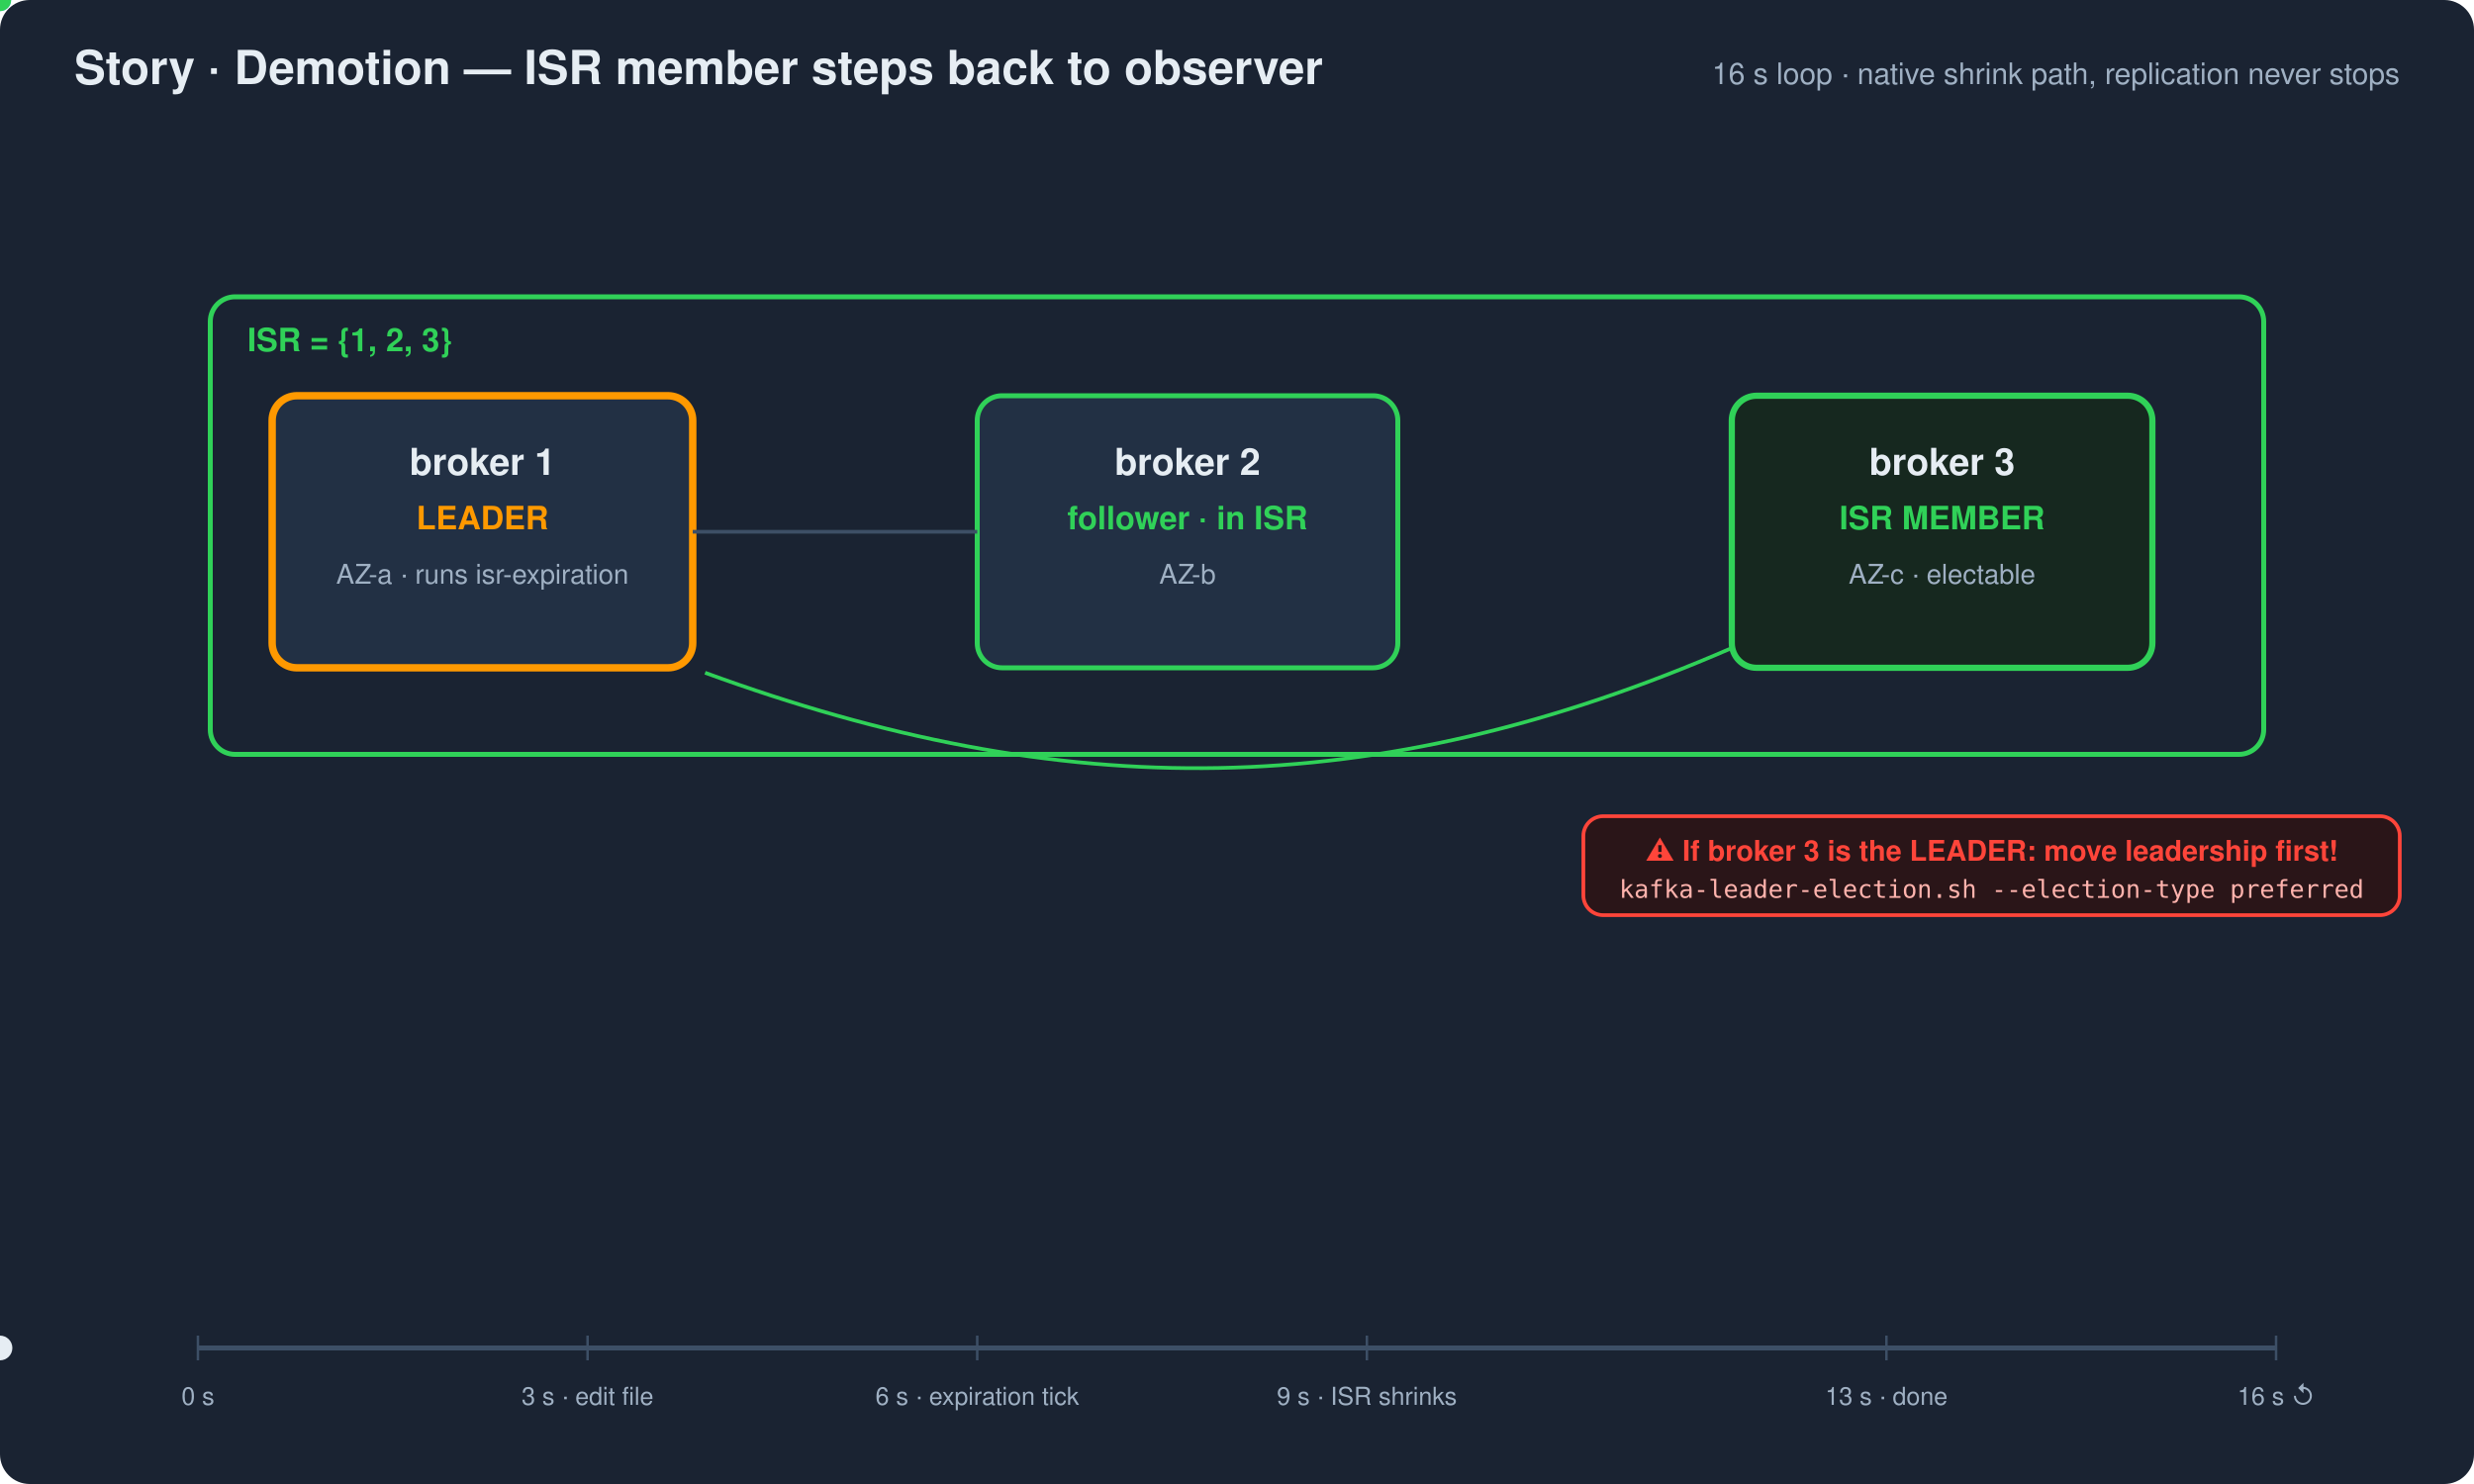
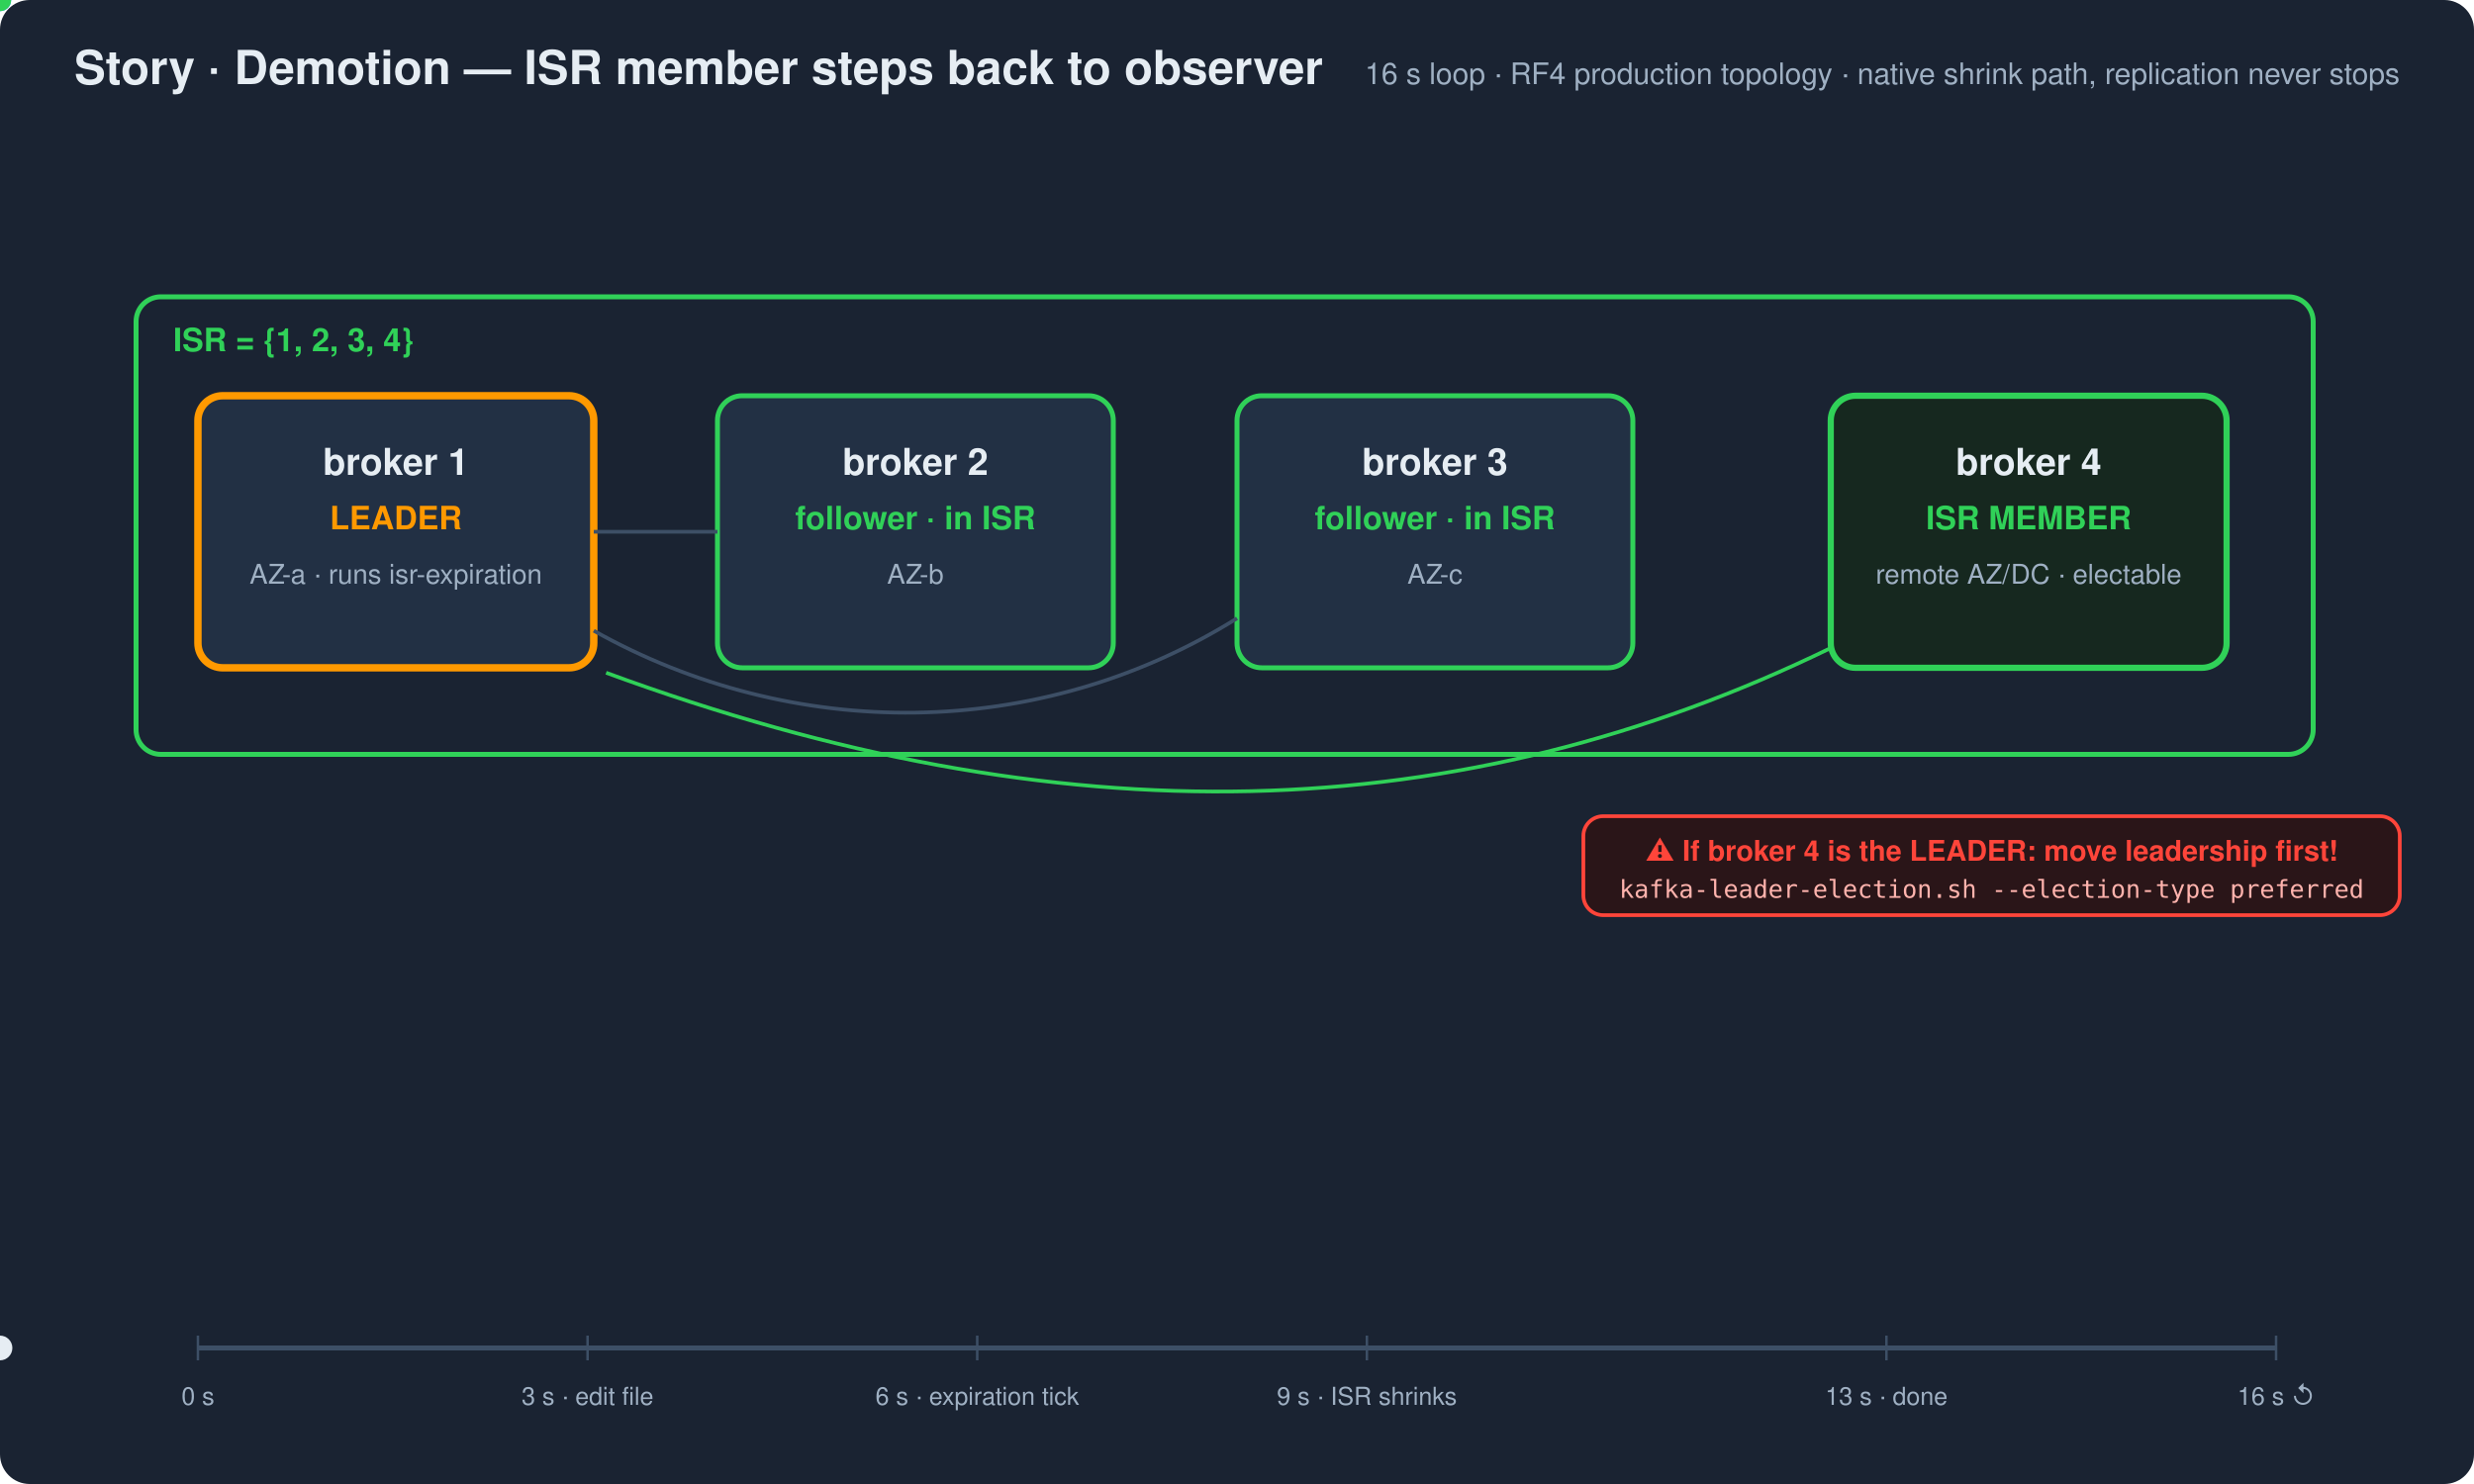
<svg xmlns="http://www.w3.org/2000/svg" viewBox="0 0 1000 600" font-family="-apple-system,BlinkMacSystemFont,'Segoe UI',Helvetica,Arial,sans-serif">
  <rect x="0" y="0" width="1000" height="600" rx="12" fill="#1a2332" />
  <text x="30" y="34" fill="#e6edf3" font-size="19" font-weight="700">Story · Demotion — ISR member steps back to observer</text>
-   <text x="970" y="34" fill="#9fb0c3" font-size="12" text-anchor="end">16 s loop · native shrink path, replication never stops</text>
+   <text x="970" y="34" fill="#9fb0c3" font-size="12" text-anchor="end">16 s loop · RF4 production topology · native shrink path, replication never stops</text>
  <g font-size="21" font-weight="800" text-anchor="middle">
-     <text x="500" y="80" fill="#9fb0c3" opacity="0">STEP 0 · Steady state — broker 3 is a full ISR member (e.g. after a drill)
+     <text x="500" y="80" fill="#9fb0c3" opacity="0">STEP 0 · Steady state — broker 4 is a full ISR member (e.g. after a drill)
      <animate attributeName="opacity" values="0;1;1;0;0" keyTimes="0;0.02;0.17;0.188;1" dur="16s" repeatCount="indefinite" />
    </text>
-     <text x="500" y="80" fill="#d29922" opacity="0">STEP 1 · Operator adds broker 3's id back into observer.ids
+     <text x="500" y="80" fill="#d29922" opacity="0">STEP 1 · Operator adds broker 4's id back into observer.ids
      <animate attributeName="opacity" values="0;0;1;1;0;0" keyTimes="0;0.188;0.21;0.355;0.375;1" dur="16s" repeatCount="indefinite" />
    </text>
-     <text x="500" y="80" fill="#58a6ff" opacity="0">STEP 2 · isr-expiration tick → getOutOfSyncReplicas() reports broker 3
+     <text x="500" y="80" fill="#58a6ff" opacity="0">STEP 2 · isr-expiration tick → getOutOfSyncReplicas() reports broker 4
      <animate attributeName="opacity" values="0;0;1;1;0;0" keyTimes="0;0.375;0.395;0.54;0.562;1" dur="16s" repeatCount="indefinite" />
    </text>
-     <text x="500" y="80" fill="#bf5af2" opacity="0">STEP 3 · Native ISR shrink pushes broker 3 out (measured ~9–12 s)
+     <text x="500" y="80" fill="#bf5af2" opacity="0">STEP 3 · Native ISR shrink pushes broker 4 out (measured ~9–12 s)
      <animate attributeName="opacity" values="0;0;1;1;0;0" keyTimes="0;0.562;0.585;0.79;0.812;1" dur="16s" repeatCount="indefinite" />
    </text>
    <text x="500" y="80" fill="#30d158" opacity="0">STEP 4 · Back to observer ✓  Still syncing ✓  Zero restart, zero loss ✓
      <animate attributeName="opacity" values="0;0;1;1;0" keyTimes="0;0.812;0.835;0.99;1" dur="16s" repeatCount="indefinite" />
    </text>
  </g>
-   <rect x="85" y="120" width="830" height="185" rx="10" fill="none" stroke="#30d158" stroke-width="2">
-     <animate attributeName="width" values="830;830;520;520" keyTimes="0;0.562;0.66;1" dur="16s" repeatCount="indefinite" />
+   <rect x="55" y="120" width="880" height="185" rx="10" fill="none" stroke="#30d158" stroke-width="2">
+     <animate attributeName="width" values="880;880;620;620" keyTimes="0;0.562;0.66;1" dur="16s" repeatCount="indefinite" />
  </rect>
-   <text x="100" y="142" fill="#30d158" font-size="13" font-weight="700">ISR = {1, 2, 3}
+   <text x="70" y="142" fill="#30d158" font-size="13" font-weight="700">ISR = {1, 2, 3, 4}
    <animate attributeName="opacity" values="1;1;0;0" keyTimes="0;0.562;0.62;1" dur="16s" repeatCount="indefinite" />
  </text>
-   <text x="100" y="142" fill="#30d158" font-size="13" font-weight="700" opacity="0">ISR = {1, 2}
+   <text x="70" y="142" fill="#30d158" font-size="13" font-weight="700" opacity="0">ISR = {1, 2, 3}
    <animate attributeName="opacity" values="0;0;1;1" keyTimes="0;0.62;0.66;1" dur="16s" repeatCount="indefinite" />
  </text>
  <g>
-     <rect x="110" y="160" width="170" height="110" rx="10" fill="#223044" stroke="#ff9900" stroke-width="3" />
-     <text x="195" y="192" fill="#e6edf3" font-size="15" font-weight="700" text-anchor="middle">broker 1</text>
-     <text x="195" y="214" fill="#ff9900" font-size="13" font-weight="700" text-anchor="middle">LEADER</text>
-     <text x="195" y="236" fill="#9fb0c3" font-size="11" text-anchor="middle">AZ-a · runs isr-expiration</text>
+     <rect x="80" y="160" width="160" height="110" rx="10" fill="#223044" stroke="#ff9900" stroke-width="3" />
+     <text x="160" y="192" fill="#e6edf3" font-size="15" font-weight="700" text-anchor="middle">broker 1</text>
+     <text x="160" y="214" fill="#ff9900" font-size="13" font-weight="700" text-anchor="middle">LEADER</text>
+     <text x="160" y="236" fill="#9fb0c3" font-size="11" text-anchor="middle">AZ-a · runs isr-expiration</text>
  </g>
  <g>
-     <rect x="395" y="160" width="170" height="110" rx="10" fill="#223044" stroke="#30d158" stroke-width="2" />
-     <text x="480" y="192" fill="#e6edf3" font-size="15" font-weight="700" text-anchor="middle">broker 2</text>
-     <text x="480" y="214" fill="#30d158" font-size="13" font-weight="700" text-anchor="middle">follower · in ISR</text>
-     <text x="480" y="236" fill="#9fb0c3" font-size="11" text-anchor="middle">AZ-b</text>
+     <rect x="290" y="160" width="160" height="110" rx="10" fill="#223044" stroke="#30d158" stroke-width="2" />
+     <text x="370" y="192" fill="#e6edf3" font-size="15" font-weight="700" text-anchor="middle">broker 2</text>
+     <text x="370" y="214" fill="#30d158" font-size="13" font-weight="700" text-anchor="middle">follower · in ISR</text>
+     <text x="370" y="236" fill="#9fb0c3" font-size="11" text-anchor="middle">AZ-b</text>
+   </g>
+   <g>
+     <rect x="500" y="160" width="160" height="110" rx="10" fill="#223044" stroke="#30d158" stroke-width="2" />
+     <text x="580" y="192" fill="#e6edf3" font-size="15" font-weight="700" text-anchor="middle">broker 3</text>
+     <text x="580" y="214" fill="#30d158" font-size="13" font-weight="700" text-anchor="middle">follower · in ISR</text>
+     <text x="580" y="236" fill="#9fb0c3" font-size="11" text-anchor="middle">AZ-c</text>
  </g>
  <g>
    <animate attributeName="opacity" values="1;1;0;0" keyTimes="0;0.562;0.68;1" dur="16s" repeatCount="indefinite" />
-     <rect x="700" y="160" width="170" height="110" rx="10" fill="#16281f" stroke="#30d158" stroke-width="2.5" />
-     <text x="785" y="192" fill="#e6edf3" font-size="15" font-weight="700" text-anchor="middle">broker 3</text>
-     <text x="785" y="214" fill="#30d158" font-size="13" font-weight="700" text-anchor="middle">ISR MEMBER</text>
-     <text x="785" y="236" fill="#9fb0c3" font-size="11" text-anchor="middle">AZ-c · electable</text>
+     <rect x="740" y="160" width="160" height="110" rx="10" fill="#16281f" stroke="#30d158" stroke-width="2.5" />
+     <text x="820" y="192" fill="#e6edf3" font-size="15" font-weight="700" text-anchor="middle">broker 4</text>
+     <text x="820" y="214" fill="#30d158" font-size="13" font-weight="700" text-anchor="middle">ISR MEMBER</text>
+     <text x="820" y="236" fill="#9fb0c3" font-size="11" text-anchor="middle">remote AZ/DC · electable</text>
  </g>
  <g opacity="0">
    <animate attributeName="opacity" values="0;0;1;1" keyTimes="0;0.562;0.68;1" dur="16s" repeatCount="indefinite" />
-     <rect x="700" y="160" width="170" height="110" rx="10" fill="#241f33" stroke="#bf5af2" stroke-width="2" stroke-dasharray="7 5" />
-     <text x="785" y="192" fill="#e6edf3" font-size="15" font-weight="700" text-anchor="middle">broker 3</text>
-     <text x="785" y="214" fill="#bf5af2" font-size="13" font-weight="700" text-anchor="middle">OBSERVER</text>
-     <text x="785" y="236" fill="#9fb0c3" font-size="11" text-anchor="middle">AZ-c · syncs, not electable</text>
+     <rect x="740" y="160" width="160" height="110" rx="10" fill="#241f33" stroke="#bf5af2" stroke-width="2" stroke-dasharray="7 5" />
+     <text x="820" y="192" fill="#e6edf3" font-size="15" font-weight="700" text-anchor="middle">broker 4</text>
+     <text x="820" y="214" fill="#bf5af2" font-size="13" font-weight="700" text-anchor="middle">OBSERVER</text>
+     <text x="820" y="236" fill="#9fb0c3" font-size="11" text-anchor="middle">remote AZ/DC · syncs, not electable</text>
  </g>
-   <line x1="280" y1="215" x2="395" y2="215" stroke="#3d4f66" stroke-width="1.5" />
+   <line x1="240" y1="215" x2="290" y2="215" stroke="#3d4f66" stroke-width="1.5" />
  <circle r="4.5" fill="#4dabf7">
-     <animateMotion path="M280,215 L395,215" dur="1.4s" repeatCount="indefinite" />
+     <animateMotion path="M240,215 L290,215" dur="1.4s" repeatCount="indefinite" />
+   </circle>
+   <path d="M240,255 C 320,300 420,300 500,250" fill="none" stroke="#3d4f66" stroke-width="1.5" />
+   <circle r="4.5" fill="#4dabf7">
+     <animateMotion path="M240,255 C 320,300 420,300 500,250" dur="1.5s" repeatCount="indefinite" />
  </circle>
  <g>
    <animate attributeName="opacity" values="1;1;0;0" keyTimes="0;0.562;0.68;1" dur="16s" repeatCount="indefinite" />
-     <path d="M285,272 C 430,325 555,325 700,262" fill="none" stroke="#30d158" stroke-width="1.5" />
+     <path d="M245,272 C 430,340 590,335 740,262" fill="none" stroke="#30d158" stroke-width="1.5" />
    <circle r="4.5" fill="#30d158">
-       <animateMotion path="M285,272 C 430,325 555,325 700,262" dur="1.4s" repeatCount="indefinite" />
+       <animateMotion path="M245,272 C 430,340 590,335 740,262" dur="1.4s" repeatCount="indefinite" />
    </circle>
  </g>
  <g opacity="0">
    <animate attributeName="opacity" values="0;0;1;1" keyTimes="0;0.562;0.68;1" dur="16s" repeatCount="indefinite" />
-     <path d="M285,272 C 430,325 555,325 700,262" fill="none" stroke="#bf5af2" stroke-width="1.5" stroke-dasharray="6 6" opacity="0.7" />
+     <path d="M245,272 C 430,340 590,335 740,262" fill="none" stroke="#bf5af2" stroke-width="1.5" stroke-dasharray="6 6" opacity="0.7" />
    <circle r="3.5" fill="#bf5af2">
-       <animateMotion path="M285,272 C 430,325 555,325 700,262" dur="2.2s" repeatCount="indefinite" />
+       <animateMotion path="M245,272 C 430,340 590,335 740,262" dur="2.2s" repeatCount="indefinite" />
    </circle>
    <circle r="3.5" fill="#bf5af2">
-       <animateMotion path="M285,272 C 430,325 555,325 700,262" dur="2.2s" begin="1.1s" repeatCount="indefinite" />
+       <animateMotion path="M245,272 C 430,340 590,335 740,262" dur="2.2s" begin="1.1s" repeatCount="indefinite" />
    </circle>
  </g>
  <rect x="640" y="330" width="330" height="40" rx="8" fill="#2a1518" stroke="#ff453a" stroke-width="1.5" />
-   <text x="805" y="348" fill="#ff453a" font-size="11.5" font-weight="800" text-anchor="middle">⚠ If broker 3 is the LEADER: move leadership first!</text>
+   <text x="805" y="348" fill="#ff453a" font-size="11.5" font-weight="800" text-anchor="middle">⚠ If broker 4 is the LEADER: move leadership first!</text>
  <text x="805" y="363" fill="#ffb3ad" font-size="10" text-anchor="middle" font-family="ui-monospace,Menlo,monospace">kafka-leader-election.sh --election-type preferred</text>
  <g opacity="0">
    <animate attributeName="opacity" values="0;0;1;1;0;0" keyTimes="0;0.188;0.21;0.355;0.375;1" dur="16s" repeatCount="indefinite" />
    <rect x="140" y="390" width="470" height="92" rx="8" fill="#0d1420" stroke="#d29922" stroke-width="1.5" />
    <circle cx="160" cy="408" r="4.5" fill="#ff453a" />
    <circle cx="176" cy="408" r="4.5" fill="#d29922" />
    <circle cx="192" cy="408" r="4.5" fill="#30d158" />
-     <text x="160" y="438" fill="#e6edf3" font-size="13" font-family="ui-monospace,Menlo,monospace">$ echo "3" &gt; observer.ids    # add broker 3 back</text>
+     <text x="160" y="438" fill="#e6edf3" font-size="13" font-family="ui-monospace,Menlo,monospace">$ echo "4" &gt; observer.ids    # add broker 4 back</text>
    <text x="160" y="462" fill="#9fb0c3" font-size="11" font-family="ui-monospace,Menlo,monospace"># on ALL nodes, same atomic pattern (write tmp → mv)</text>
    <path d="M650,398 h48 l16,16 v56 h-64 z" fill="#241f33" stroke="#bf5af2" stroke-width="2">
      <animate attributeName="stroke-width" values="2;3.5;2;3.5;2" dur="1.2s" repeatCount="indefinite" />
    </path>
    <path d="M698,398 v16 h16" fill="none" stroke="#bf5af2" stroke-width="2" />
    <text x="682" y="490" fill="#bf5af2" font-size="11.5" font-weight="700" text-anchor="middle">observer.ids</text>
-     <text x="682" y="442" fill="#9fb0c3" font-size="10" text-anchor="middle" font-family="ui-monospace,Menlo,monospace">∅ → 3</text>
+     <text x="682" y="442" fill="#9fb0c3" font-size="10" text-anchor="middle" font-family="ui-monospace,Menlo,monospace">∅ → 4</text>
  </g>
  <g opacity="0">
    <animate attributeName="opacity" values="0;0;1;1;0;0" keyTimes="0;0.375;0.395;0.54;0.562;1" dur="16s" repeatCount="indefinite" />
    <rect x="120" y="388" width="760" height="96" rx="8" fill="#20293a" stroke="#3d4f66" />
    <g transform="translate(190,436)">
      <circle r="20" fill="none" stroke="#58a6ff" stroke-width="2.5" />
      <line x1="0" y1="0" x2="0" y2="-13" stroke="#58a6ff" stroke-width="2.5" stroke-linecap="round">
        <animateTransform attributeName="transform" type="rotate" from="0" to="360" dur="2s" repeatCount="indefinite" />
      </line>
      <line x1="0" y1="0" x2="8" y2="0" stroke="#58a6ff" stroke-width="2" stroke-linecap="round" />
    </g>
    <text x="240" y="424" fill="#e6edf3" font-size="13" font-weight="700">isr-expiration task fires</text>
    <text x="240" y="444" fill="#9fb0c3" font-size="11">every replica.lag.time.max.ms / 2 (5 s here)</text>
    <path d="M475,436 L545,436" stroke="#58a6ff" stroke-width="2.5">
      <animate attributeName="opacity" values="1;0.25;1" dur="1s" repeatCount="indefinite" />
    </path>
    <path d="M545,436 l-10,-6 v12 z" fill="#58a6ff" />
    <rect x="560" y="406" width="300" height="60" rx="8" fill="#0d1420" stroke="#bf5af2" />
    <text x="710" y="431" fill="#e6edf3" font-size="12.5" font-weight="700" text-anchor="middle" font-family="ui-monospace,Menlo,monospace">getOutOfSyncReplicas() hook</text>
-     <text x="710" y="452" fill="#bf5af2" font-size="11" font-weight="700" text-anchor="middle">reports broker 3 as "out of sync" → native shrink</text>
+     <text x="710" y="452" fill="#bf5af2" font-size="11" font-weight="700" text-anchor="middle">reports broker 4 as "out of sync" → native shrink</text>
  </g>
  <g opacity="0">
    <animate attributeName="opacity" values="0;0;1;1;0;0" keyTimes="0;0.562;0.585;0.79;0.812;1" dur="16s" repeatCount="indefinite" />
    <rect x="180" y="398" width="640" height="76" rx="8" fill="#20293a" stroke="#bf5af2" />
-     <text x="500" y="430" fill="#e6edf3" font-size="14" font-weight="700" text-anchor="middle">AlterPartition → controller removes broker 3 from ISR</text>
-     <text x="500" y="454" fill="#9fb0c3" font-size="12" text-anchor="middle">stock shrink path — broker 3 keeps fetching data the whole time</text>
+     <text x="500" y="430" fill="#e6edf3" font-size="14" font-weight="700" text-anchor="middle">AlterPartition → controller removes broker 4 from ISR</text>
+     <text x="500" y="454" fill="#9fb0c3" font-size="12" text-anchor="middle">stock shrink path — broker 4 keeps fetching data the whole time</text>
  </g>
  <g opacity="0" text-anchor="middle">
    <animate attributeName="opacity" values="0;0;1;1;0" keyTimes="0;0.812;0.835;0.99;1" dur="16s" repeatCount="indefinite" />
    <text x="500" y="428" fill="#30d158" font-size="22" font-weight="800">Back to observer ✓   Replication uninterrupted ✓   Zero restart ✓</text>
    <text x="500" y="458" fill="#9fb0c3" font-size="12.5">measured ~9–12 s (KRaft) — a pure metadata change, data keeps flowing as a dashed purple stream</text>
  </g>
  <line x1="80" y1="545" x2="920" y2="545" stroke="#3d4f66" stroke-width="2" />
  <g stroke="#3d4f66">
    <line x1="80" y1="540" x2="80" y2="550" />
    <line x1="237.5" y1="540" x2="237.5" y2="550" />
    <line x1="395" y1="540" x2="395" y2="550" />
    <line x1="552.5" y1="540" x2="552.5" y2="550" />
    <line x1="762.5" y1="540" x2="762.5" y2="550" />
    <line x1="920" y1="540" x2="920" y2="550" />
  </g>
  <g fill="#9fb0c3" font-size="10" text-anchor="middle">
    <text x="80" y="568">0 s</text>
    <text x="237.5" y="568">3 s · edit file</text>
    <text x="395" y="568">6 s · expiration tick</text>
    <text x="552.5" y="568">9 s · ISR shrinks</text>
    <text x="762.5" y="568">13 s · done</text>
    <text x="920" y="568">16 s ↺</text>
  </g>
  <circle cy="545" r="5" fill="#e6edf3">
    <animate attributeName="cx" values="80;920" dur="16s" repeatCount="indefinite" />
  </circle>
</svg>
